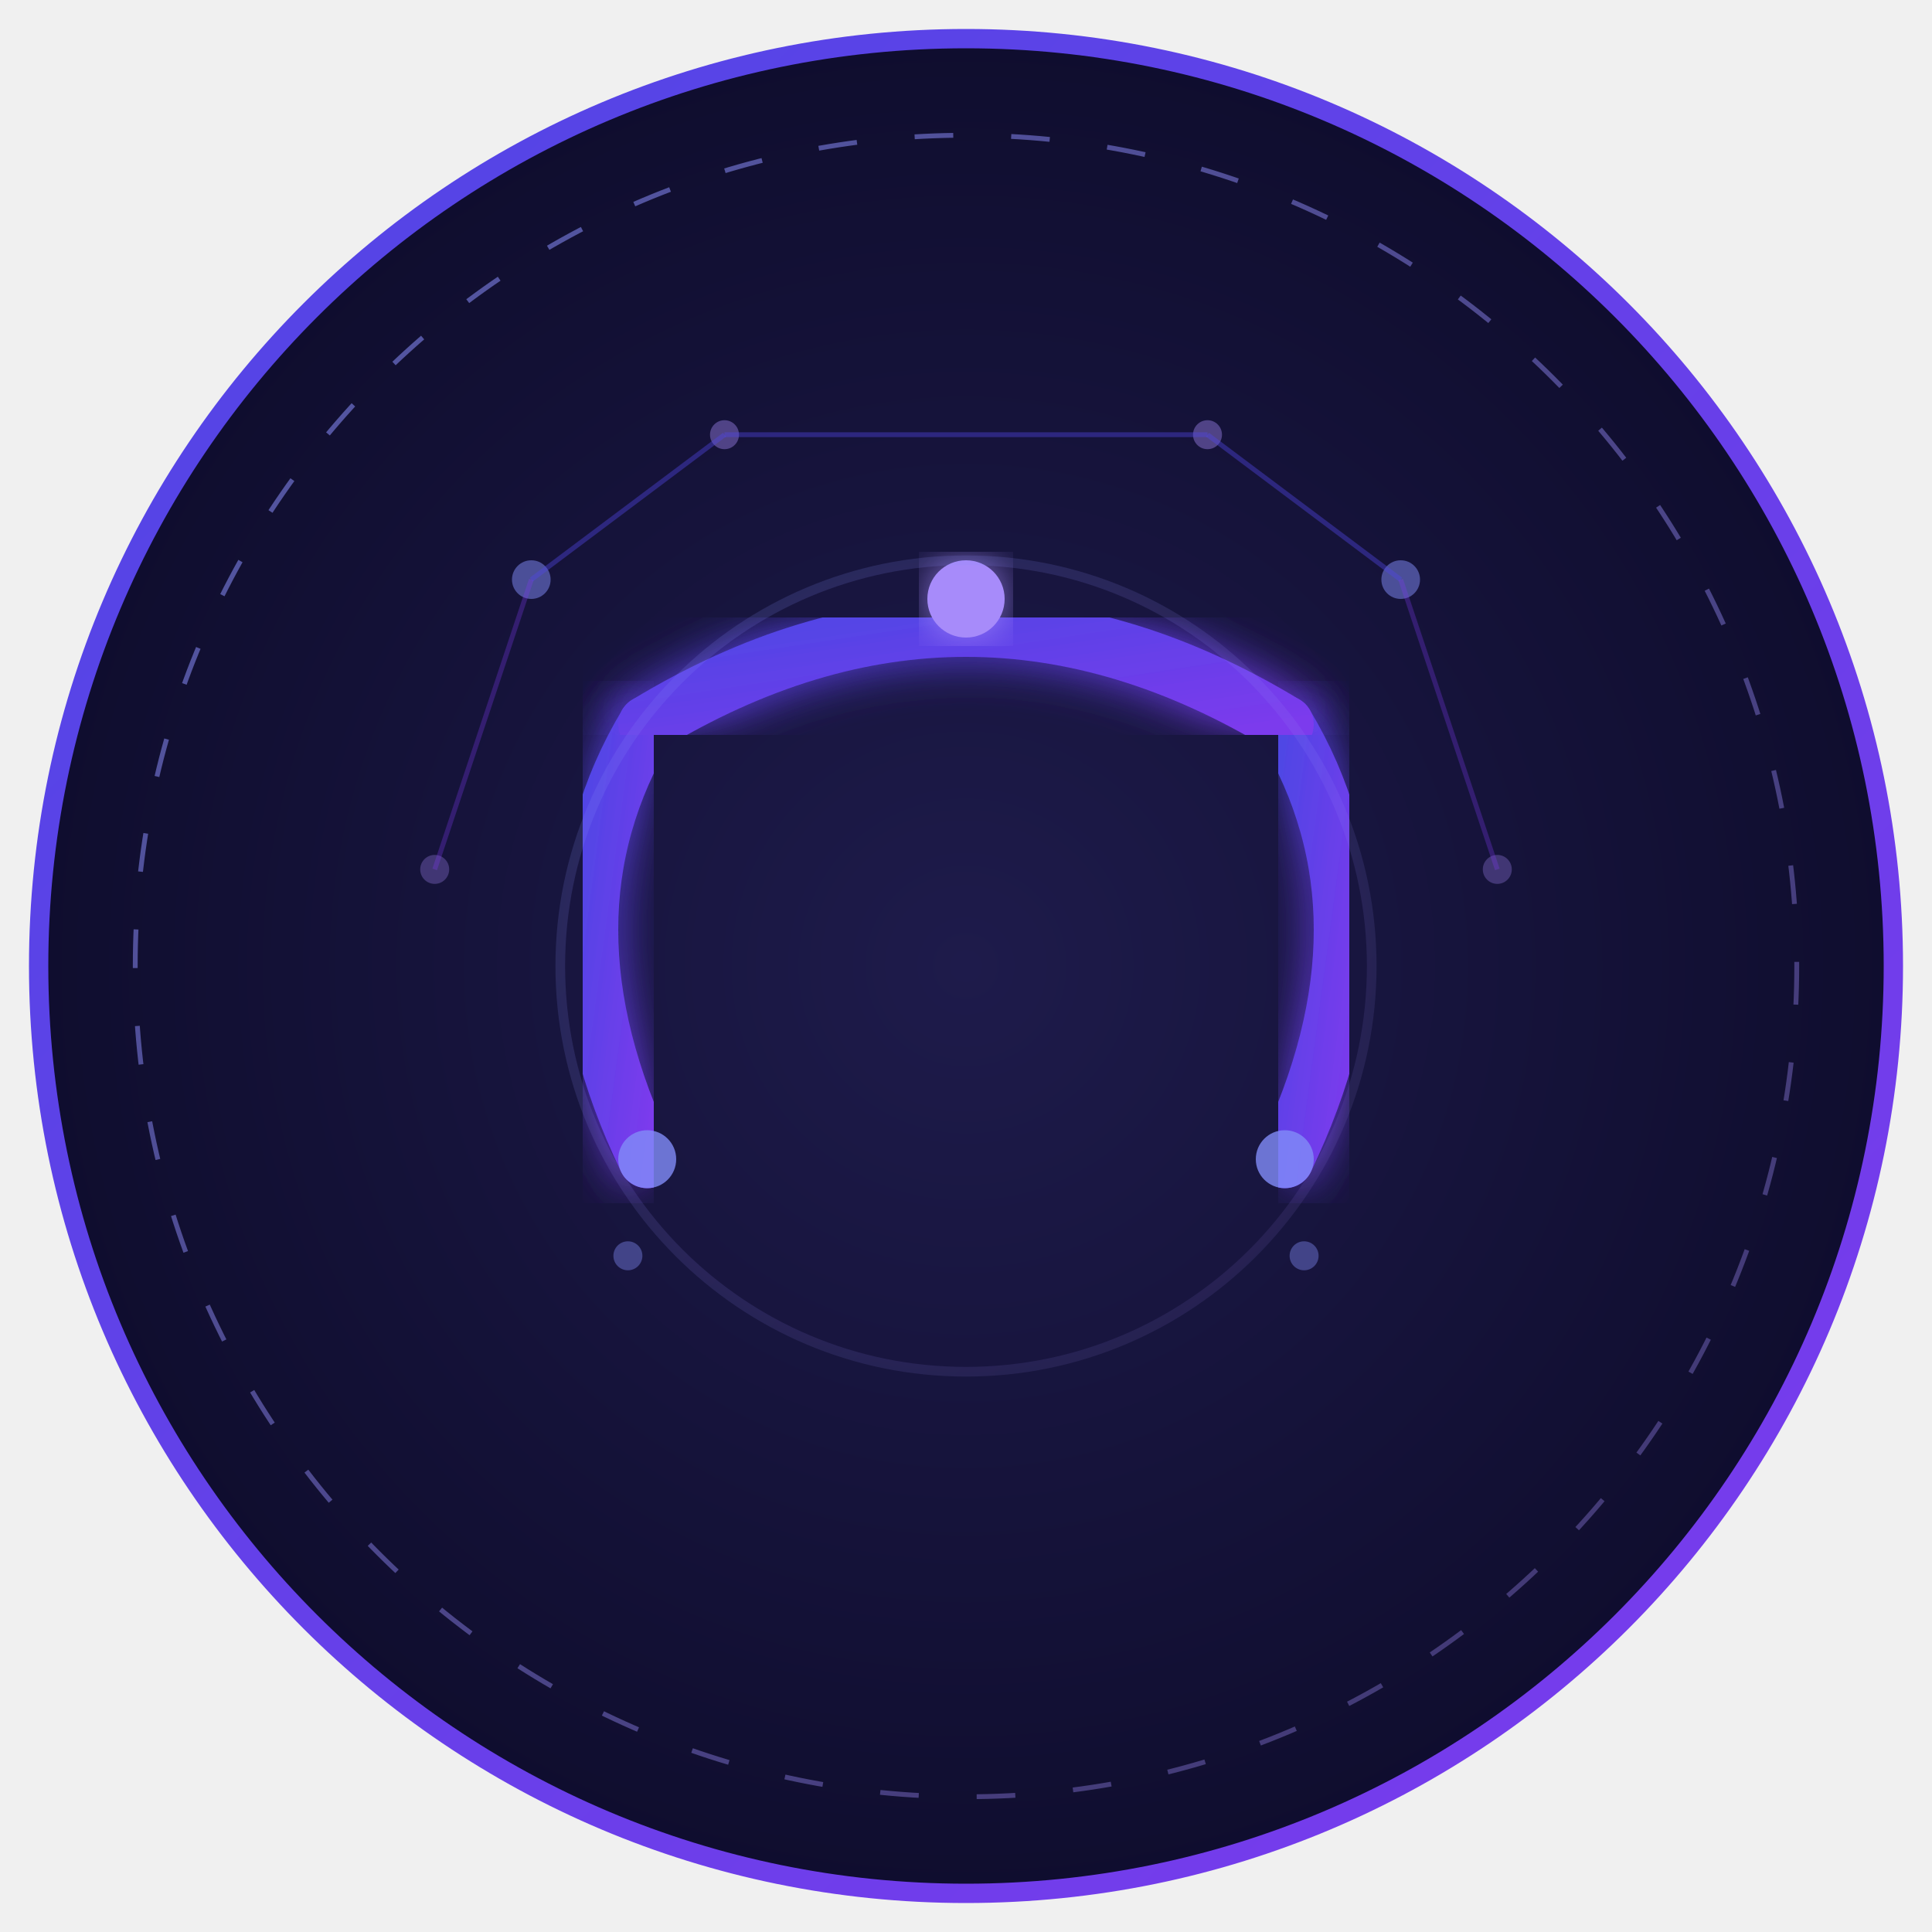
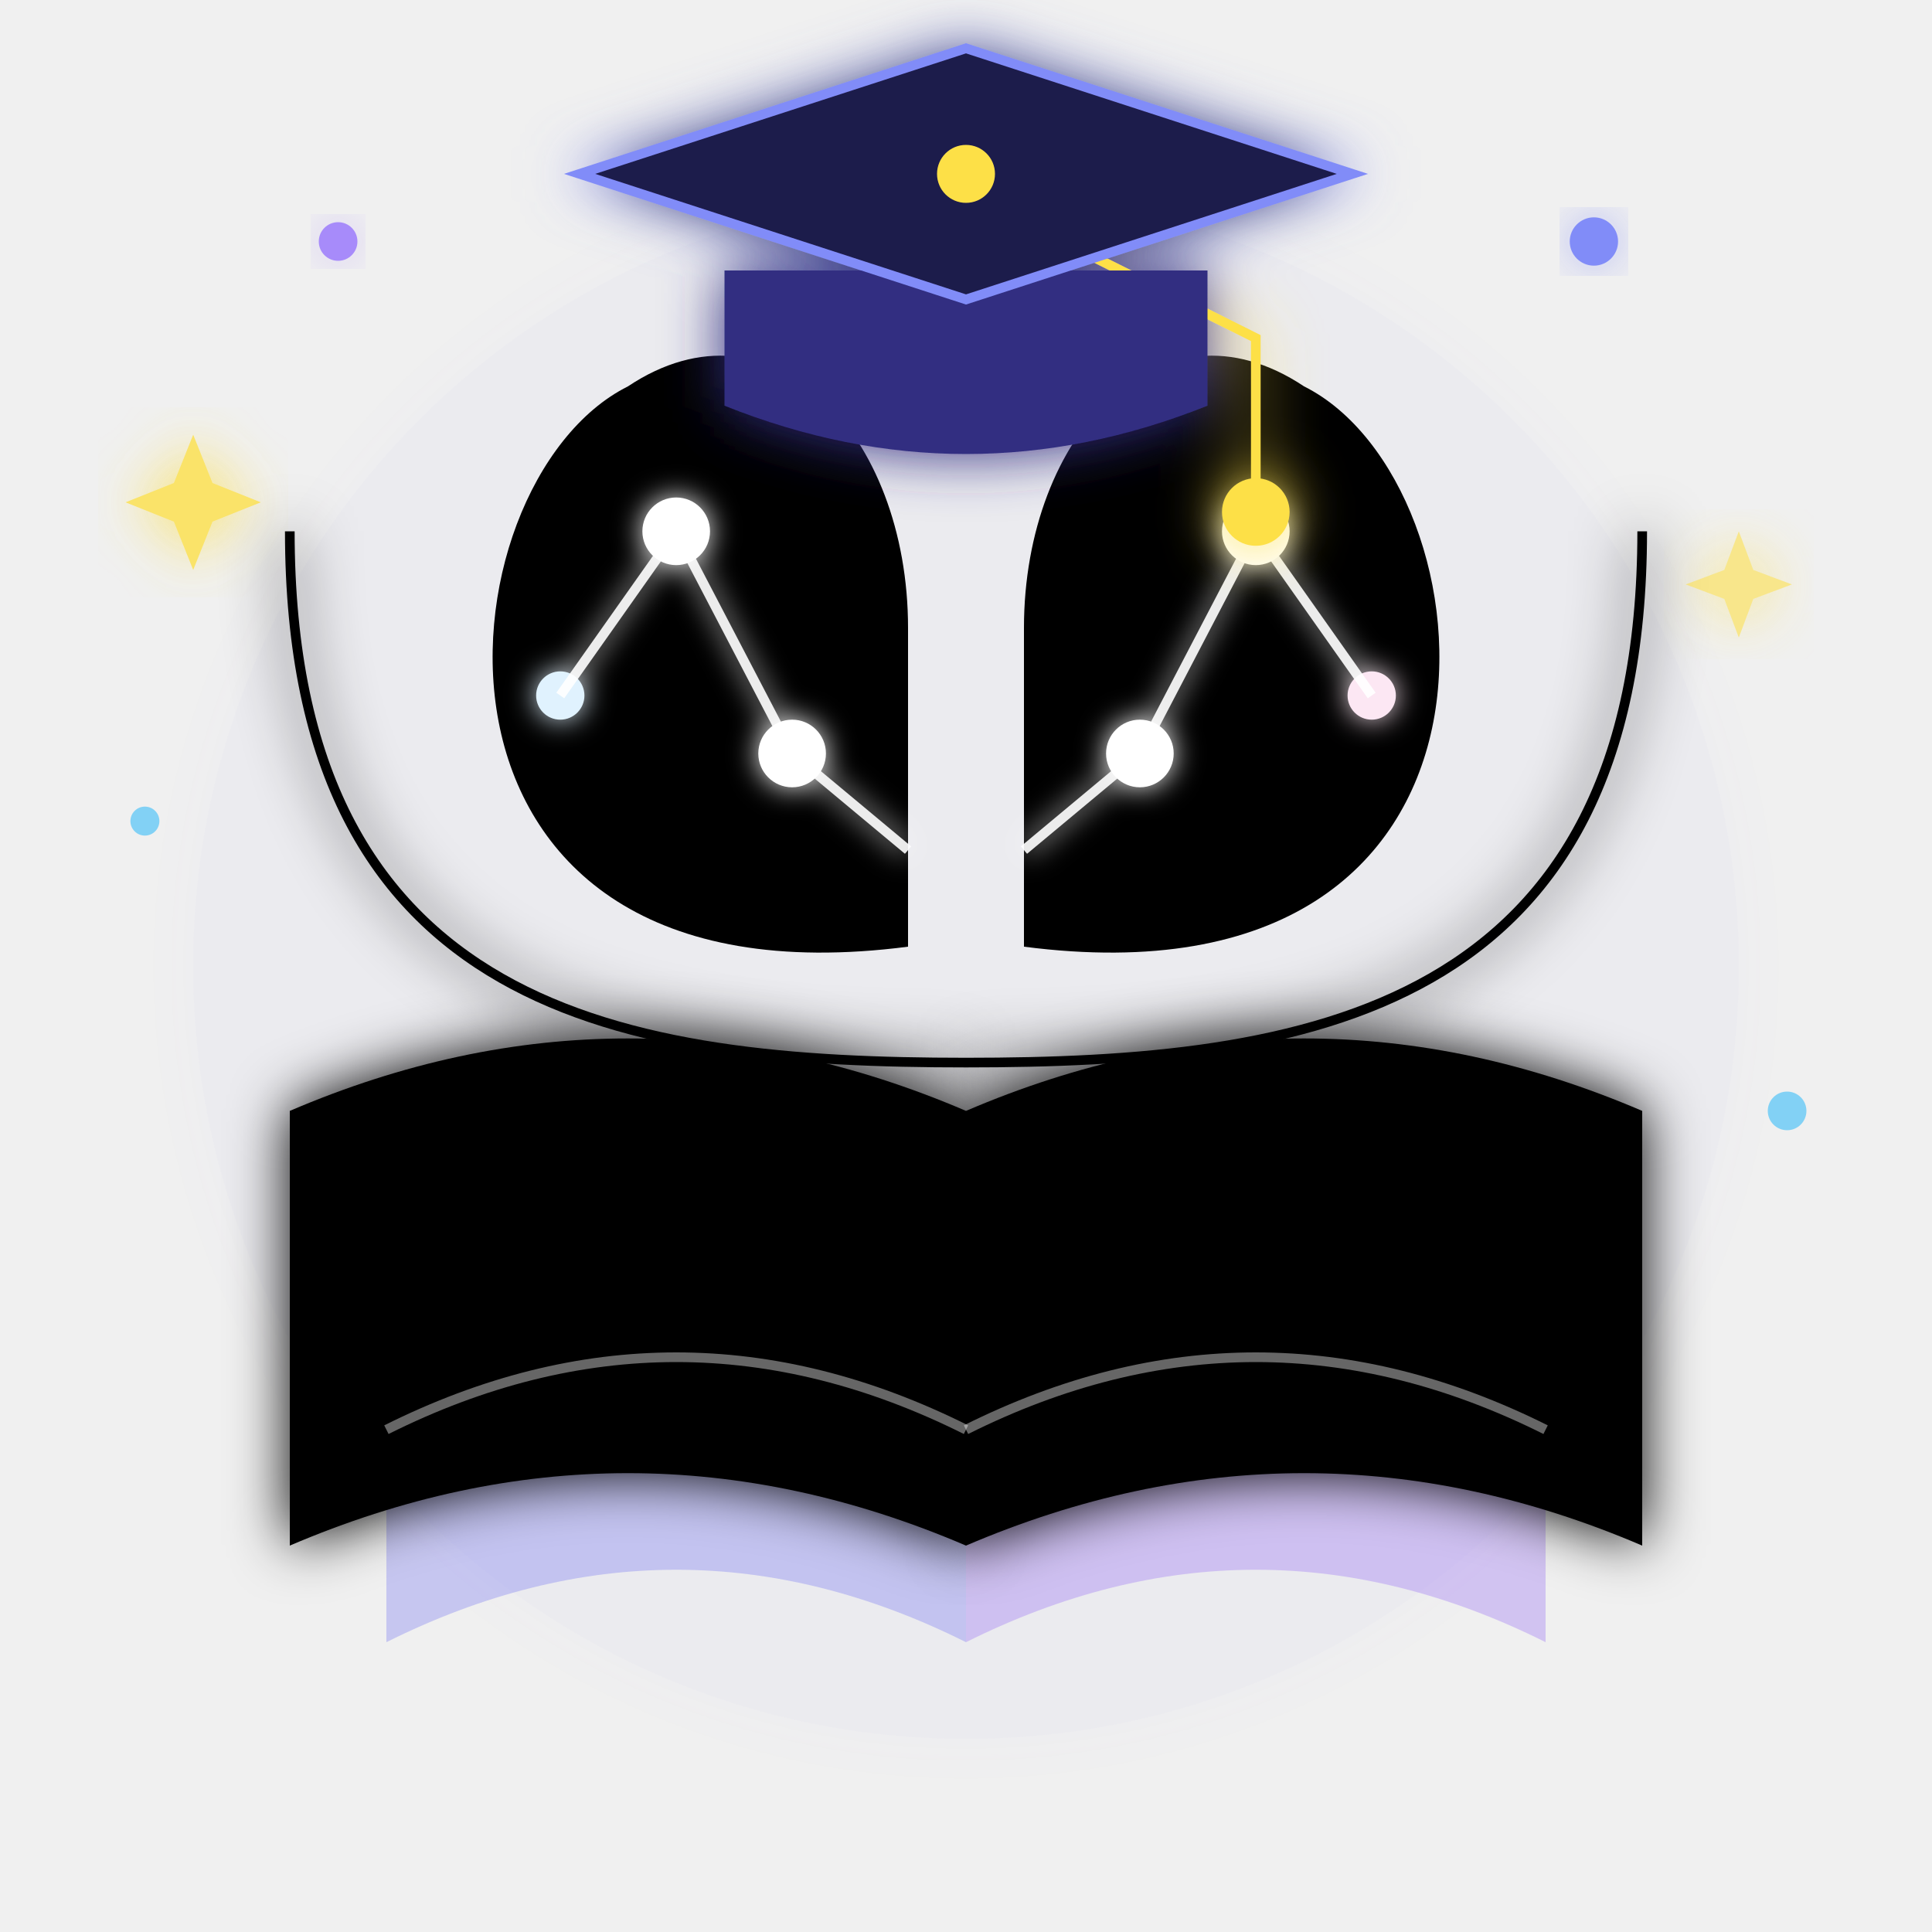
- <svg xmlns="http://www.w3.org/2000/svg" viewBox="0 0 200 200" fill="none">
+ <svg xmlns="http://www.w3.org/2000/svg" viewBox="0 0 200 200" fill="none" aria-label="PsycheAcademic Logo">
  <defs>
-     <linearGradient id="logoGrad" x1="0%" y1="0%" x2="100%" y2="100%">
-       <stop offset="0%" style="stop-color:#4F46E5;stop-opacity:1" />
-       <stop offset="100%" style="stop-color:#7C3AED;stop-opacity:1" />
+     <linearGradient id="bookLeftGrad" x1="0%" y1="100%" x2="100%" y2="0%">
+       <stop offset="0%" stopColor="#312E81" />
+       <stop offset="100%" stopColor="#4F46E5" />
    </linearGradient>
-     <linearGradient id="glowGrad" x1="0%" y1="0%" x2="100%" y2="100%">
-       <stop offset="0%" style="stop-color:#818CF8;stop-opacity:0.6" />
-       <stop offset="100%" style="stop-color:#A78BFA;stop-opacity:0.3" />
+     <linearGradient id="bookRightGrad" x1="100%" y1="100%" x2="0%" y2="0%">
+       <stop offset="0%" stopColor="#4C1D95" />
+       <stop offset="100%" stopColor="#7C3AED" />
    </linearGradient>
-     <filter id="glow">
-       <feGaussianBlur stdDeviation="2.5" result="coloredBlur" />
-       <feMerge>
-         <feMergeNode in="coloredBlur" />
-         <feMergeNode in="SourceGraphic" />
-       </feMerge>
+     <linearGradient id="psiGrad" x1="0%" y1="0%" x2="0%" y2="100%">
+       <stop offset="0%" stopColor="#6EE7B7" />
+       <stop offset="40%" stopColor="#3B82F6" />
+       <stop offset="100%" stopColor="#9333EA" />
+     </linearGradient>
+     <linearGradient id="brainLeft" x1="0%" y1="0%" x2="100%" y2="100%">
+       <stop offset="0%" stopColor="#38BDF8" stopOpacity="0.9" />
+       <stop offset="100%" stopColor="#3B82F6" stopOpacity="0.4" />
+     </linearGradient>
+     <linearGradient id="brainRight" x1="100%" y1="0%" x2="0%" y2="100%">
+       <stop offset="0%" stopColor="#F472B6" stopOpacity="0.9" />
+       <stop offset="100%" stopColor="#D946EF" stopOpacity="0.4" />
+     </linearGradient>
+     <filter id="glowLight" x="-20%" y="-20%" width="140%" height="140%">
+       <feGaussianBlur stdDeviation="3" result="blur" />
+       <feComposite in="SourceGraphic" in2="blur" operator="over" />
    </filter>
-     <radialGradient id="bgGrad" cx="50%" cy="50%" r="50%">
-       <stop offset="0%" style="stop-color:#1E1B4B;stop-opacity:1" />
-       <stop offset="100%" style="stop-color:#0F0D2E;stop-opacity:1" />
-     </radialGradient>
+     <filter id="glowNodes" x="-50%" y="-50%" width="200%" height="200%">
+       <feGaussianBlur stdDeviation="1.5" result="blur" />
+       <feComposite in="SourceGraphic" in2="blur" operator="over" />
+     </filter>
  </defs>
-   <circle cx="100" cy="100" r="96" fill="url(#bgGrad)" stroke="url(#logoGrad)" stroke-width="2" />
-   <circle cx="100" cy="100" r="86" stroke="url(#glowGrad)" stroke-width="0.5" fill="none" stroke-dasharray="4 6" />
-   <circle cx="55" cy="60" r="2" fill="#818CF8" opacity="0.5" />
-   <circle cx="75" cy="45" r="1.5" fill="#A78BFA" opacity="0.4" />
-   <circle cx="125" cy="45" r="1.5" fill="#A78BFA" opacity="0.4" />
-   <circle cx="145" cy="60" r="2" fill="#818CF8" opacity="0.5" />
-   <circle cx="155" cy="90" r="1.5" fill="#A78BFA" opacity="0.3" />
-   <circle cx="45" cy="90" r="1.5" fill="#A78BFA" opacity="0.3" />
-   <circle cx="65" cy="130" r="1.5" fill="#818CF8" opacity="0.4" />
-   <circle cx="135" cy="130" r="1.5" fill="#818CF8" opacity="0.4" />
-   <line x1="55" y1="60" x2="75" y2="45" stroke="#4F46E5" stroke-width="0.5" opacity="0.4" />
-   <line x1="75" y1="45" x2="125" y2="45" stroke="#4F46E5" stroke-width="0.5" opacity="0.4" />
-   <line x1="125" y1="45" x2="145" y2="60" stroke="#4F46E5" stroke-width="0.5" opacity="0.4" />
-   <line x1="145" y1="60" x2="155" y2="90" stroke="#7C3AED" stroke-width="0.5" opacity="0.3" />
-   <line x1="55" y1="60" x2="45" y2="90" stroke="#7C3AED" stroke-width="0.5" opacity="0.3" />
-   <path d="M 67 75 Q 55 95 67 120" stroke="url(#logoGrad)" stroke-width="6" stroke-linecap="round" fill="none" filter="url(#glow)" />
-   <path d="M 133 75 Q 145 95 133 120" stroke="url(#logoGrad)" stroke-width="6" stroke-linecap="round" fill="none" filter="url(#glow)" />
-   <line x1="100" y1="62" x2="100" y2="145" stroke="url(#logoGrad)" stroke-width="7" stroke-linecap="round" filter="url(#glow)" />
-   <line x1="82" y1="145" x2="118" y2="145" stroke="url(#logoGrad)" stroke-width="6" stroke-linecap="round" filter="url(#glow)" />
-   <path d="M 67 75 Q 100 55 133 75" stroke="url(#logoGrad)" stroke-width="6" stroke-linecap="round" fill="none" filter="url(#glow)" />
-   <circle cx="100" cy="62" r="4" fill="#A78BFA" filter="url(#glow)" />
-   <circle cx="67" cy="120" r="3" fill="#818CF8" opacity="0.8" />
-   <circle cx="133" cy="120" r="3" fill="#818CF8" opacity="0.8" />
-   <circle cx="100" cy="100" r="42" stroke="url(#glowGrad)" stroke-width="1" fill="none" opacity="0.3" />
+   <circle cx="100" cy="100" r="80" fill="#4F46E5" opacity="0.03" filter="url(#glowLight)" />
+   <path d="M 40 170 Q 70 155 100 170 L 100 150 Q 70 135 40 150 Z" fill="#6366F1" opacity="0.3" />
+   <path d="M 160 170 Q 130 155 100 170 L 100 150 Q 130 135 160 150 Z" fill="#8B5CF6" opacity="0.3" />
+   <path d="M 30 160 Q 65 145 100 160 L 100 115 Q 65 100 30 115 Z" fill="url(#bookLeftGrad)" filter="url(#glowLight)" />
+   <path d="M 170 160 Q 135 145 100 160 L 100 115 Q 135 100 170 115 Z" fill="url(#bookRightGrad)" filter="url(#glowLight)" />
+   <path d="M 40 148 Q 70 133 100 148" fill="none" stroke="#FFFFFF" strokeWidth="1.5" opacity="0.4" strokeLinecap="round" />
+   <path d="M 160 148 Q 130 133 100 148" fill="none" stroke="#FFFFFF" strokeWidth="1.5" opacity="0.4" strokeLinecap="round" />
+   <path d="M 94 98 C 40 105, 45 50, 65 40 C 80 30, 94 45, 94 65 Z" fill="url(#brainLeft)" />
+   <path d="M 106 98 C 160 105, 155 50, 135 40 C 120 30, 106 45, 106 65 Z" fill="url(#brainRight)" />
+   <g filter="url(#glowNodes)">
+     <circle cx="70" cy="55" r="3.5" fill="#FFFFFF" />
+     <circle cx="82" cy="78" r="3.5" fill="#FFFFFF" />
+     <circle cx="58" cy="72" r="2.5" fill="#E0F2FE" />
+     <line x1="70" y1="55" x2="82" y2="78" stroke="#FFFFFF" strokeWidth="1.5" opacity="0.9" />
+     <line x1="58" y1="72" x2="70" y2="55" stroke="#FFFFFF" strokeWidth="1.5" opacity="0.9" />
+     <line x1="82" y1="78" x2="94" y2="88" stroke="#FFFFFF" strokeWidth="1.5" opacity="0.9" />
+     <circle cx="130" cy="55" r="3.5" fill="#FFFFFF" />
+     <circle cx="118" cy="78" r="3.5" fill="#FFFFFF" />
+     <circle cx="142" cy="72" r="2.5" fill="#FCE7F3" />
+     <line x1="130" y1="55" x2="118" y2="78" stroke="#FFFFFF" strokeWidth="1.5" opacity="0.9" />
+     <line x1="142" y1="72" x2="130" y2="55" stroke="#FFFFFF" strokeWidth="1.5" opacity="0.9" />
+     <line x1="118" y1="78" x2="106" y2="88" stroke="#FFFFFF" strokeWidth="1.5" opacity="0.9" />
+   </g>
+   <path d="M 30 55 C 30 105, 65 110, 100 110" fill="none" stroke="url(#psiGrad)" strokeWidth="10" strokeLinecap="round" filter="url(#glowLight)" />
+   <path d="M 170 55 C 170 105, 135 110, 100 110" fill="none" stroke="url(#psiGrad)" strokeWidth="10" strokeLinecap="round" filter="url(#glowLight)" />
+   <line x1="100" y1="110" x2="100" y2="40" stroke="url(#psiGrad)" strokeWidth="11" strokeLinecap="round" filter="url(#glowLight)" />
+   <g filter="url(#glowLight)">
+     <path d="M 100 20 L 130 35 L 130 52" fill="none" stroke="#FDE047" strokeWidth="2.5" strokeLinejoin="round" />
+     <circle cx="130" cy="53" r="3.5" fill="#FDE047" />
+     <path d="M 75 28 L 75 42 Q 100 52 125 42 L 125 28 Z" fill="#312E81" />
+     <path d="M 100 5 L 140 18 L 100 31 L 60 18 Z" fill="#1E1B4B" stroke="#818CF8" strokeWidth="2" strokeLinejoin="round" />
+     <circle cx="100" cy="18" r="3" fill="#FDE047" />
+   </g>
+   <path d="M 20 45 L 22 50 L 27 52 L 22 54 L 20 59 L 18 54 L 13 52 L 18 50 Z" fill="#FDE047" opacity="0.8" filter="url(#glowLight)" />
+   <path d="M 180 55 L 181.5 59 L 185.5 60.5 L 181.5 62 L 180 66 L 178.5 62 L 174.5 60.5 L 178.5 59 Z" fill="#FDE047" opacity="0.6" filter="url(#glowLight)" />
+   <circle cx="35" cy="25" r="2" fill="#A78BFA" filter="url(#glowLight)" />
+   <circle cx="165" cy="25" r="2.5" fill="#818CF8" filter="url(#glowLight)" />
+   <circle cx="15" cy="85" r="1.5" fill="#38BDF8" opacity="0.6" />
+   <circle cx="185" cy="115" r="2" fill="#38BDF8" opacity="0.6" />
</svg>
